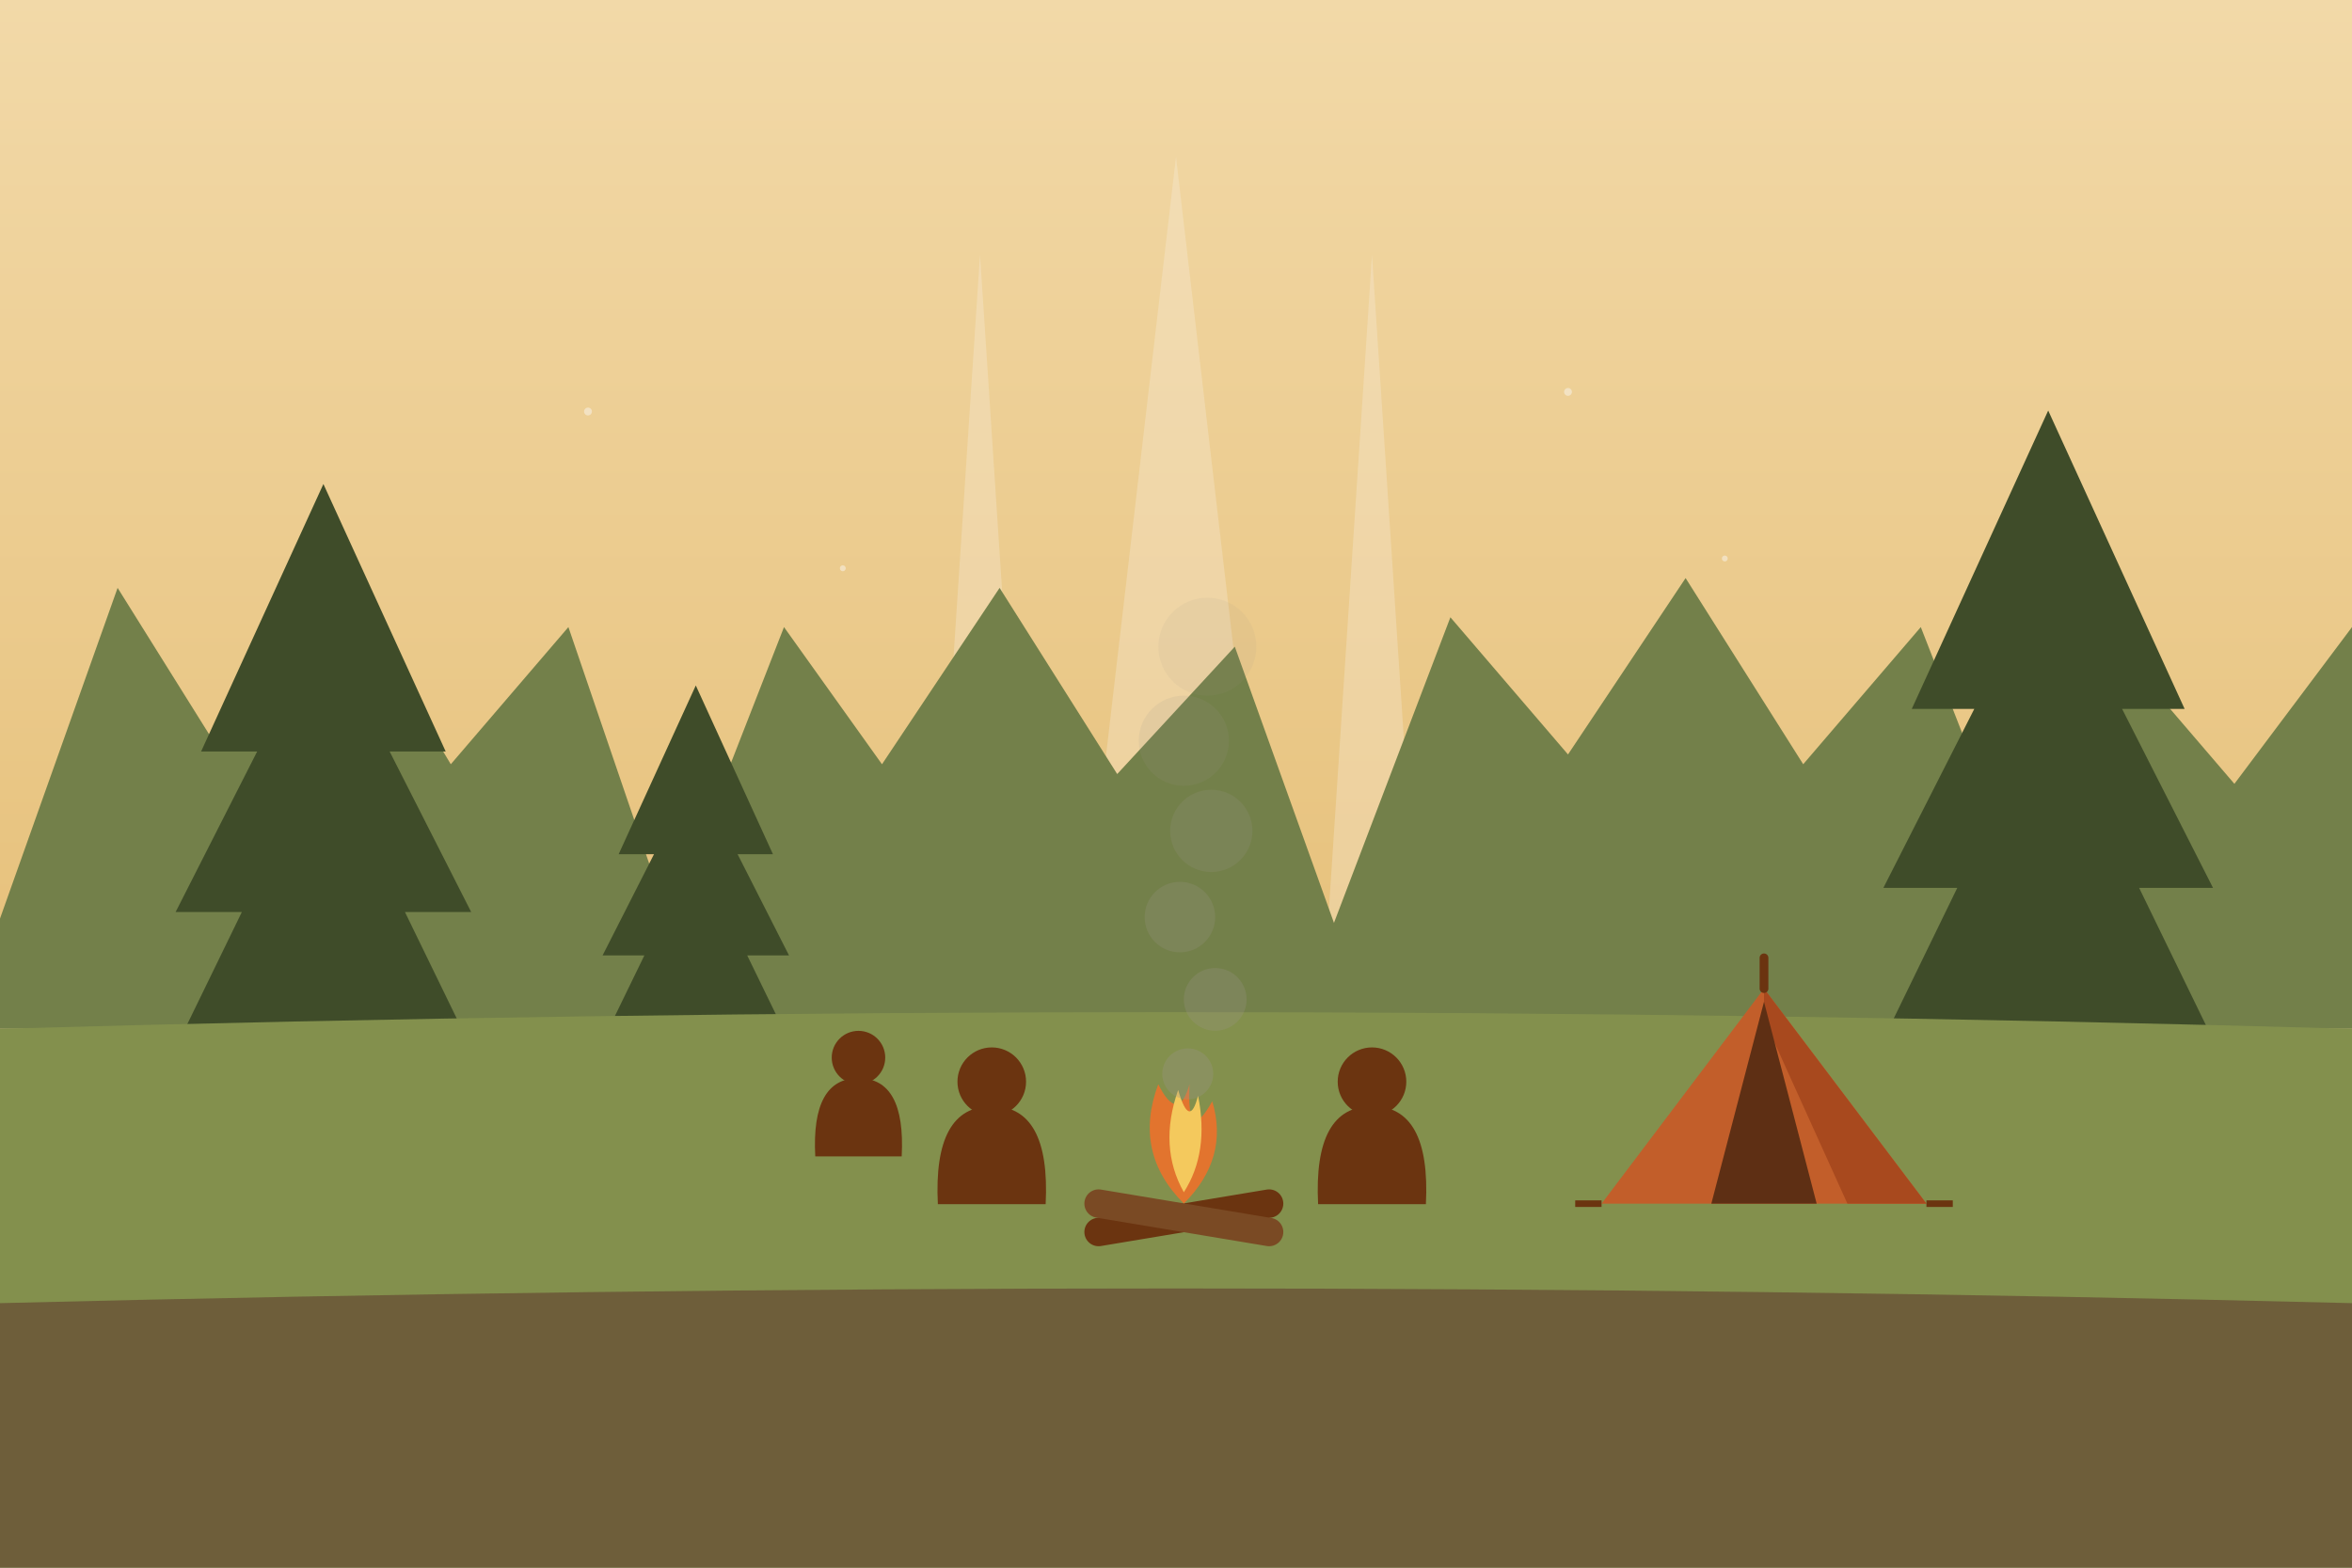
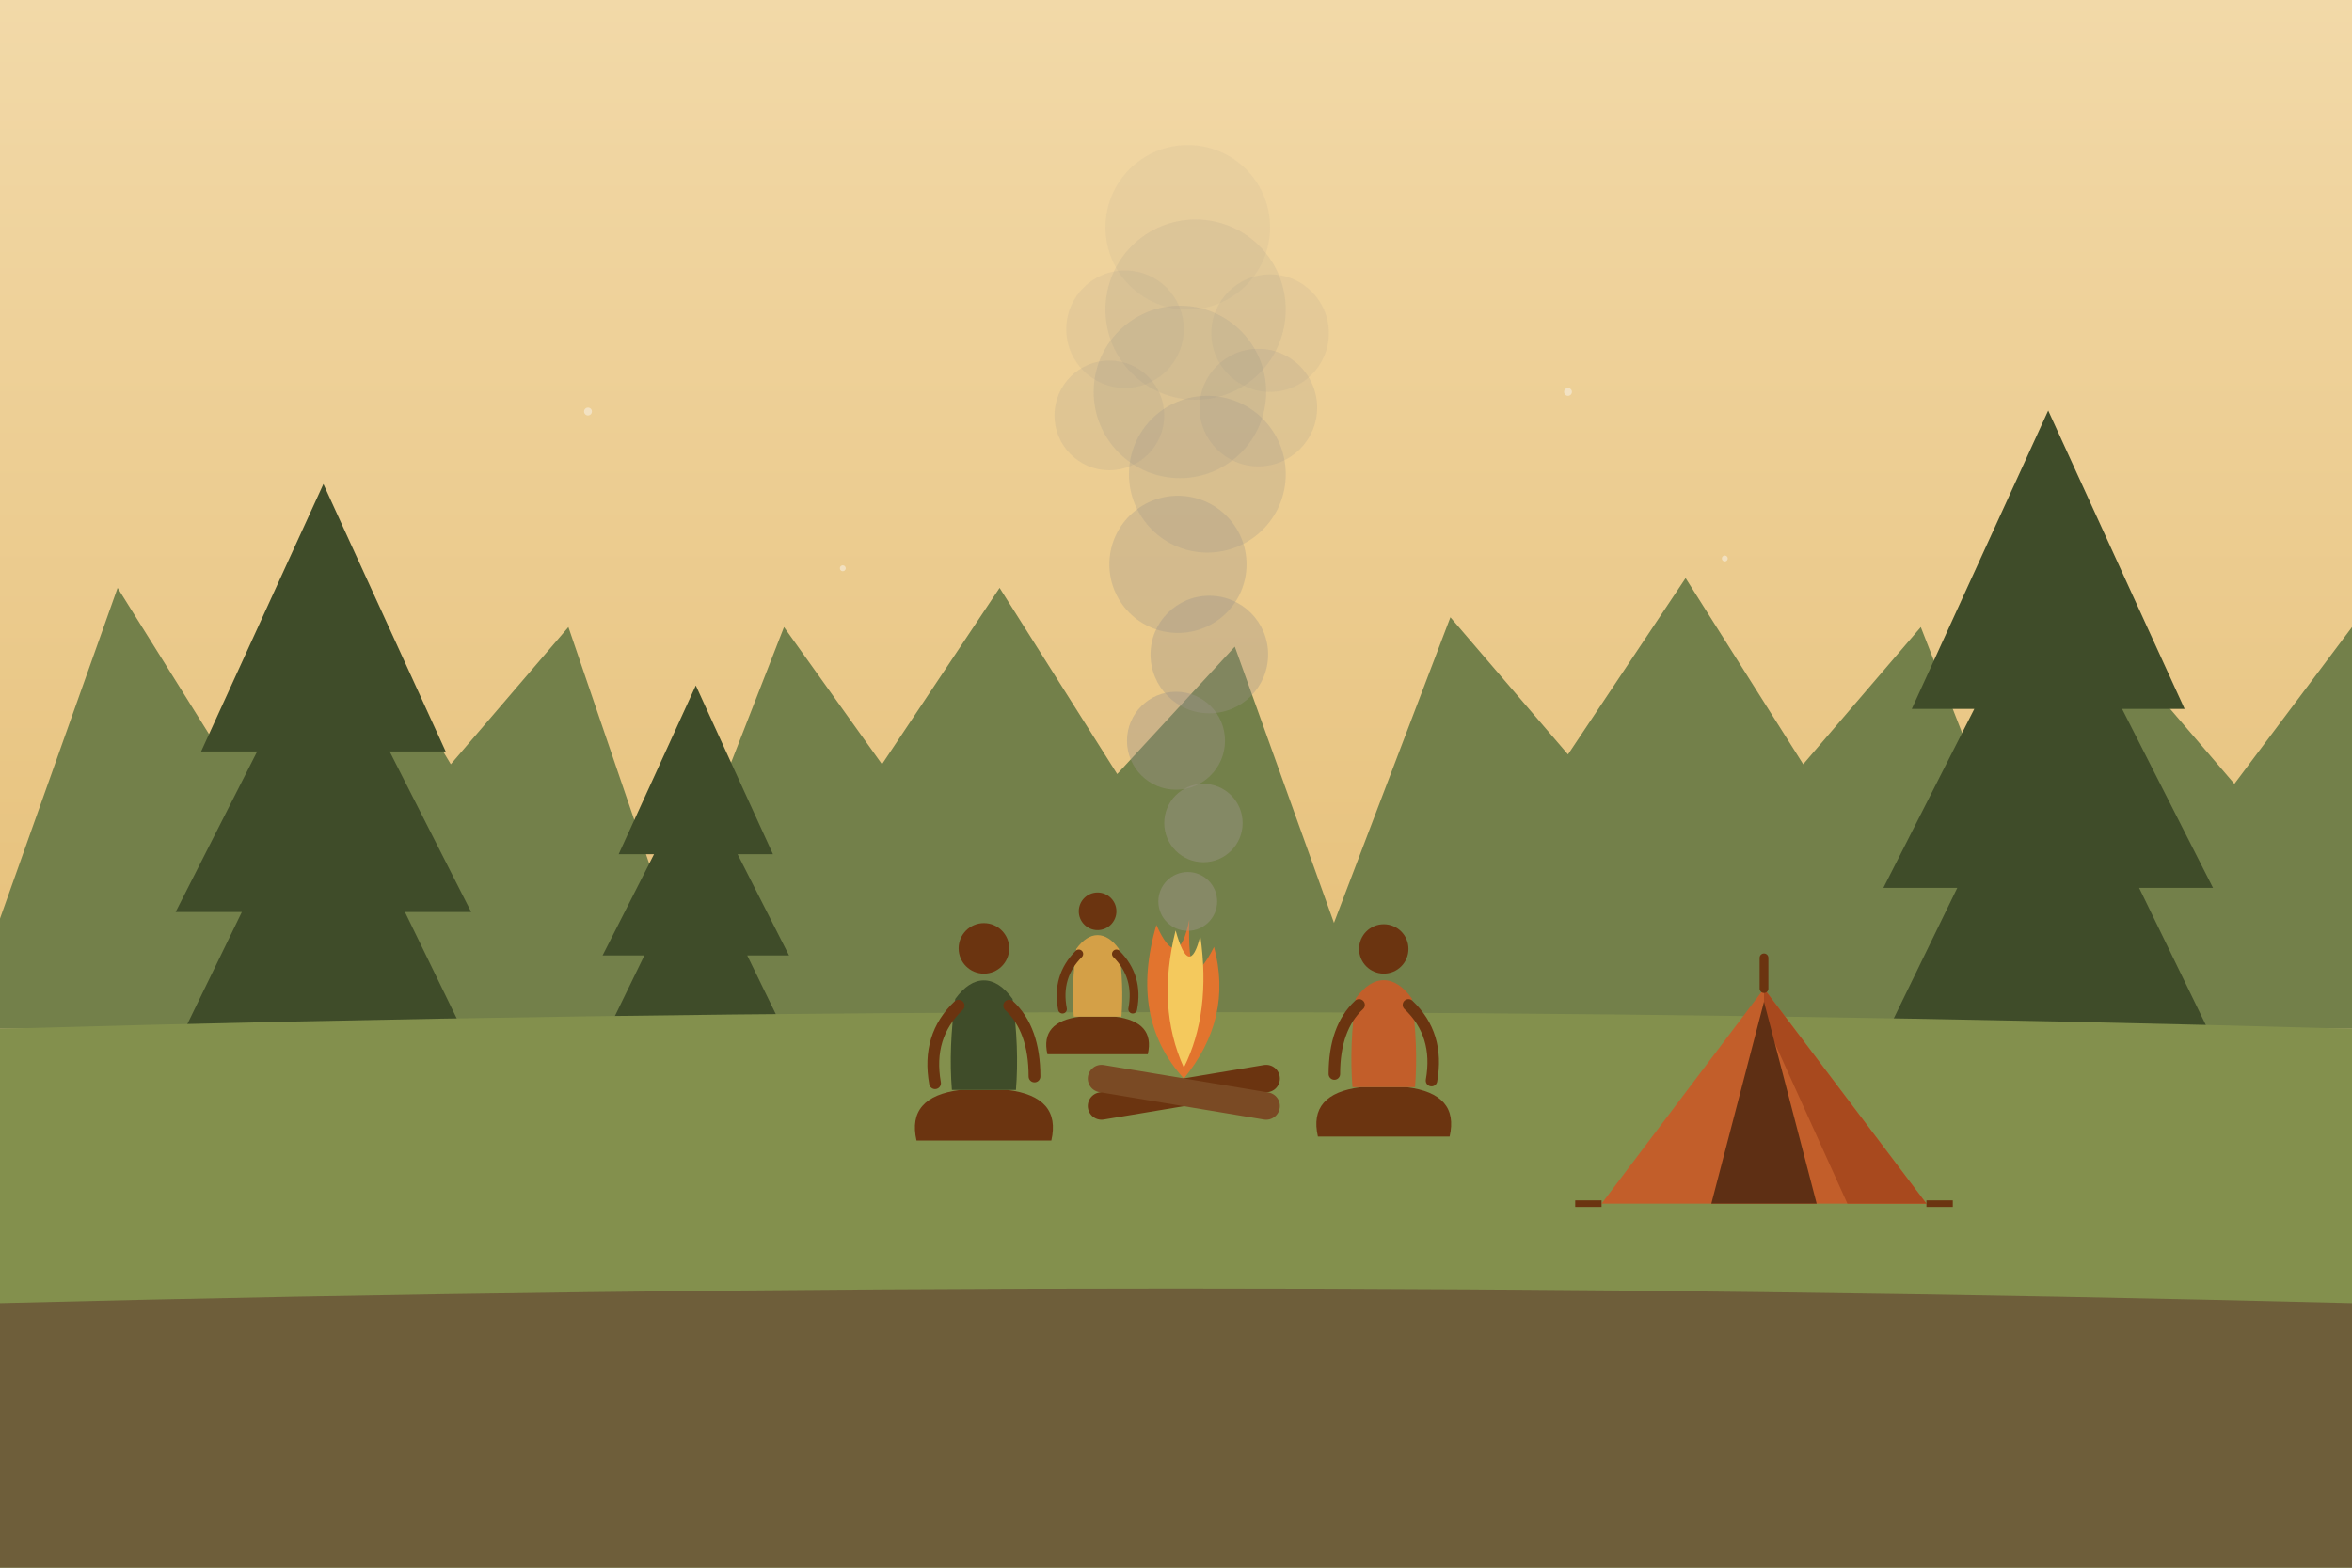
<svg xmlns="http://www.w3.org/2000/svg" viewBox="0 0 1200 800" width="1200" height="800">
  <defs>
    <linearGradient id="forestSky" x1="0" y1="0" x2="0" y2="1">
      <stop offset="0%" stop-color="#F2D9A8" />
      <stop offset="100%" stop-color="#E6C079" />
    </linearGradient>
  </defs>
  <rect width="1200" height="525" fill="url(#forestSky)" />
-   <g opacity="0.30">
-     <polygon points="600,80 548,525 652,525" fill="#F7EFE0" />
-     <polygon points="500,130 474,525 526,525" fill="#F7EFE0" />
-     <polygon points="700,130 674,525 726,525" fill="#F7EFE0" />
-   </g>
  <g fill="#73804A">
    <path d="M -20 525 L 60 300 L 110 380 L 170 290 L 230 390 L 290 320 L 360 525 Z" />
    <path d="M 320 525 L 400 320 L 450 390 L 510 300 L 570 395 L 630 330 L 700 525 Z" />
    <path d="M 660 525 L 740 315 L 800 385 L 860 295 L 920 390 L 980 320 L 1060 525 Z" />
    <path d="M 1000 525 L 1080 330 L 1140 400 L 1200 320 L 1240 420 L 1280 360 L 1320 525 Z" />
  </g>
  <g fill="#3F4C29">
    <g transform="translate(165, 520) scale(1.30)">
      <rect x="-9" y="0" width="18" height="70" fill="#6B3410" />
      <path d="M 0 -210 L -48 -105 L -26 -105 L -58 -42 L -32 -42 L -68 32 L 68 32 L 32 -42 L 58 -42 L 26 -105 L 48 -105 Z" />
    </g>
    <g transform="translate(1045, 514) scale(1.45)">
      <rect x="-9" y="0" width="18" height="74" fill="#6B3410" />
      <path d="M 0 -210 L -48 -105 L -26 -105 L -58 -42 L -32 -42 L -68 32 L 68 32 L 32 -42 L 58 -42 L 26 -105 L 48 -105 Z" />
    </g>
    <g transform="translate(355, 522) scale(0.82)">
      <rect x="-9" y="0" width="18" height="66" fill="#6B3410" />
      <path d="M 0 -210 L -48 -105 L -26 -105 L -58 -42 L -32 -42 L -68 32 L 68 32 L 32 -42 L 58 -42 L 26 -105 L 48 -105 Z" />
    </g>
  </g>
  <path d="M 0 525 Q 600 508 1200 525 L 1200 800 L 0 800 Z" fill="#83904D" />
  <path d="M 0 665 Q 600 650 1200 665 L 1200 800 L 0 800 Z" fill="#6E5E3A" />
  <g transform="translate(900, 612) scale(1.12)">
    <path d="M 0 -96 L -74 2 L 74 2 Z" fill="#C25E2A" />
    <path d="M 0 -96 L 74 2 L 38 2 L 0 -82 Z" fill="#A8491E" />
    <path d="M 0 -90 L -24 2 L 24 2 Z" fill="#5E2F14" />
    <line x1="0" y1="-96" x2="0" y2="-110" stroke="#6B3410" stroke-width="4" stroke-linecap="round" />
    <path d="M -74 2 L -86 2 M 74 2 L 86 2" stroke="#6B3410" stroke-width="3" />
  </g>
-   <g fill="#6B3410">
-     <g transform="translate(438, 588) scale(1.05)">
-       <circle cx="0" cy="-46" r="13" />
-       <path d="M -21 2 Q -23 -36 0 -36 Q 23 -36 21 2 Z" />
-     </g>
-     <g transform="translate(506, 612) scale(1.25)">
-       <circle cx="0" cy="-48" r="14" />
-       <path d="M -22 2 Q -24 -38 0 -38 Q 24 -38 22 2 Z" />
-     </g>
-     <g transform="translate(700, 612) scale(1.25)">
-       <circle cx="0" cy="-48" r="14" />
-       <path d="M -22 2 Q -24 -38 0 -38 Q 24 -38 22 2 Z" />
-     </g>
+   <g transform="translate(560, 538) scale(0.64)">
+     <path d="M -40 0 Q -46 -26 -14 -30 L 14 -30 Q 46 -26 40 0 Z" fill="#6B3410" />
+     <path d="M -17 -84 Q -21 -55 -19 -30 L 19 -30 Q 21 -55 17 -84 Q 9 -95 0 -95 Q -9 -95 -17 -84 Z" fill="#D4A047" />
+     <circle cx="0" cy="-114" r="15" fill="#6B3410" />
+     <path d="M -15 -80 Q -33 -62 -28 -36" stroke="#6B3410" stroke-width="7" fill="none" stroke-linecap="round" />
+     <path d="M 15 -80 Q 33 -62 28 -36" stroke="#6B3410" stroke-width="7" fill="none" stroke-linecap="round" />
  </g>
-   <g transform="translate(604, 620) scale(1.45)">
+   <g transform="translate(502, 582) scale(0.86)">
+     <path d="M -40 0 Q -46 -26 -14 -30 L 14 -30 Q 46 -26 40 0 Z" fill="#6B3410" />
+     <path d="M -17 -84 Q -21 -55 -19 -30 L 19 -30 Q 21 -55 17 -84 Q 9 -95 0 -95 Q -9 -95 -17 -84 Z" fill="#3F4C29" />
+     <circle cx="0" cy="-114" r="15" fill="#6B3410" />
+     <path d="M -15 -80 Q -34 -62 -29 -34" stroke="#6B3410" stroke-width="7" fill="none" stroke-linecap="round" />
+     <path d="M 15 -80 Q 30 -66 30 -38" stroke="#6B3410" stroke-width="7" fill="none" stroke-linecap="round" />
+   </g>
+   <g transform="translate(706, 580) scale(0.84)">
+     <path d="M -40 0 Q -46 -26 -14 -30 L 14 -30 Q 46 -26 40 0 Z" fill="#6B3410" />
+     <path d="M -17 -84 Q -21 -55 -19 -30 L 19 -30 Q 21 -55 17 -84 Q 9 -95 0 -95 Q -9 -95 -17 -84 Z" fill="#C25E2A" />
+     <circle cx="0" cy="-114" r="15" fill="#6B3410" />
+     <path d="M -15 -80 Q -30 -66 -30 -38" stroke="#6B3410" stroke-width="7" fill="none" stroke-linecap="round" />
+     <path d="M 15 -80 Q 34 -62 29 -34" stroke="#6B3410" stroke-width="7" fill="none" stroke-linecap="round" />
+   </g>
+   <g transform="translate(604, 556) scale(1.4)">
    <path d="M -30 6 L 30 -4" stroke="#6B3410" stroke-width="10" stroke-linecap="round" />
    <path d="M -30 -4 L 30 6" stroke="#7A4A24" stroke-width="10" stroke-linecap="round" />
-     <path d="M 0 -4 Q -18 -22 -9 -46 Q -2 -32 2 -46 Q 1 -24 10 -40 Q 16 -20 0 -4 Z" fill="#E2742E" />
-     <path d="M 0 -8 Q -9 -24 -2 -44 Q 2 -30 5 -42 Q 9 -22 0 -8 Z" fill="#F4C95D" />
+     <path d="M 0 -4 Q -20 -26 -10 -60 Q -2 -42 2 -62 Q 1 -32 11 -52 Q 18 -26 0 -4 Z" fill="#E2742E" />
+     <path d="M 0 -8 Q -10 -30 -3 -58 Q 2 -40 6 -56 Q 10 -28 0 -8 Z" fill="#F4C95D" />
  </g>
  <g fill="#9C9488">
-     <circle cx="606" cy="548" r="13" opacity="0.30" />
-     <circle cx="620" cy="510" r="16" opacity="0.26" />
-     <circle cx="602" cy="468" r="18" opacity="0.22" />
-     <circle cx="618" cy="424" r="21" opacity="0.18" />
-     <circle cx="604" cy="378" r="23" opacity="0.13" />
-     <circle cx="616" cy="330" r="25" opacity="0.09" />
+     <circle cx="606" cy="460" r="15" opacity="0.46" />
+     <circle cx="614" cy="420" r="20" opacity="0.43" />
+     <circle cx="600" cy="378" r="25" opacity="0.39" />
+     <circle cx="617" cy="334" r="30" opacity="0.34" />
+     <circle cx="601" cy="288" r="35" opacity="0.30" />
+     <circle cx="616" cy="242" r="40" opacity="0.25" />
+     <circle cx="602" cy="200" r="44" opacity="0.21" />
+     <circle cx="642" cy="208" r="30" opacity="0.18" />
+     <circle cx="566" cy="212" r="28" opacity="0.17" />
+     <circle cx="610" cy="158" r="46" opacity="0.15" />
+     <circle cx="574" cy="168" r="30" opacity="0.12" />
+     <circle cx="648" cy="170" r="30" opacity="0.12" />
+     <circle cx="606" cy="116" r="42" opacity="0.09" />
  </g>
  <g fill="#F7EFE0" opacity="0.6">
    <circle cx="300" cy="210" r="2" />
    <circle cx="430" cy="290" r="1.5" />
    <circle cx="800" cy="200" r="2" />
    <circle cx="880" cy="285" r="1.5" />
  </g>
</svg>
